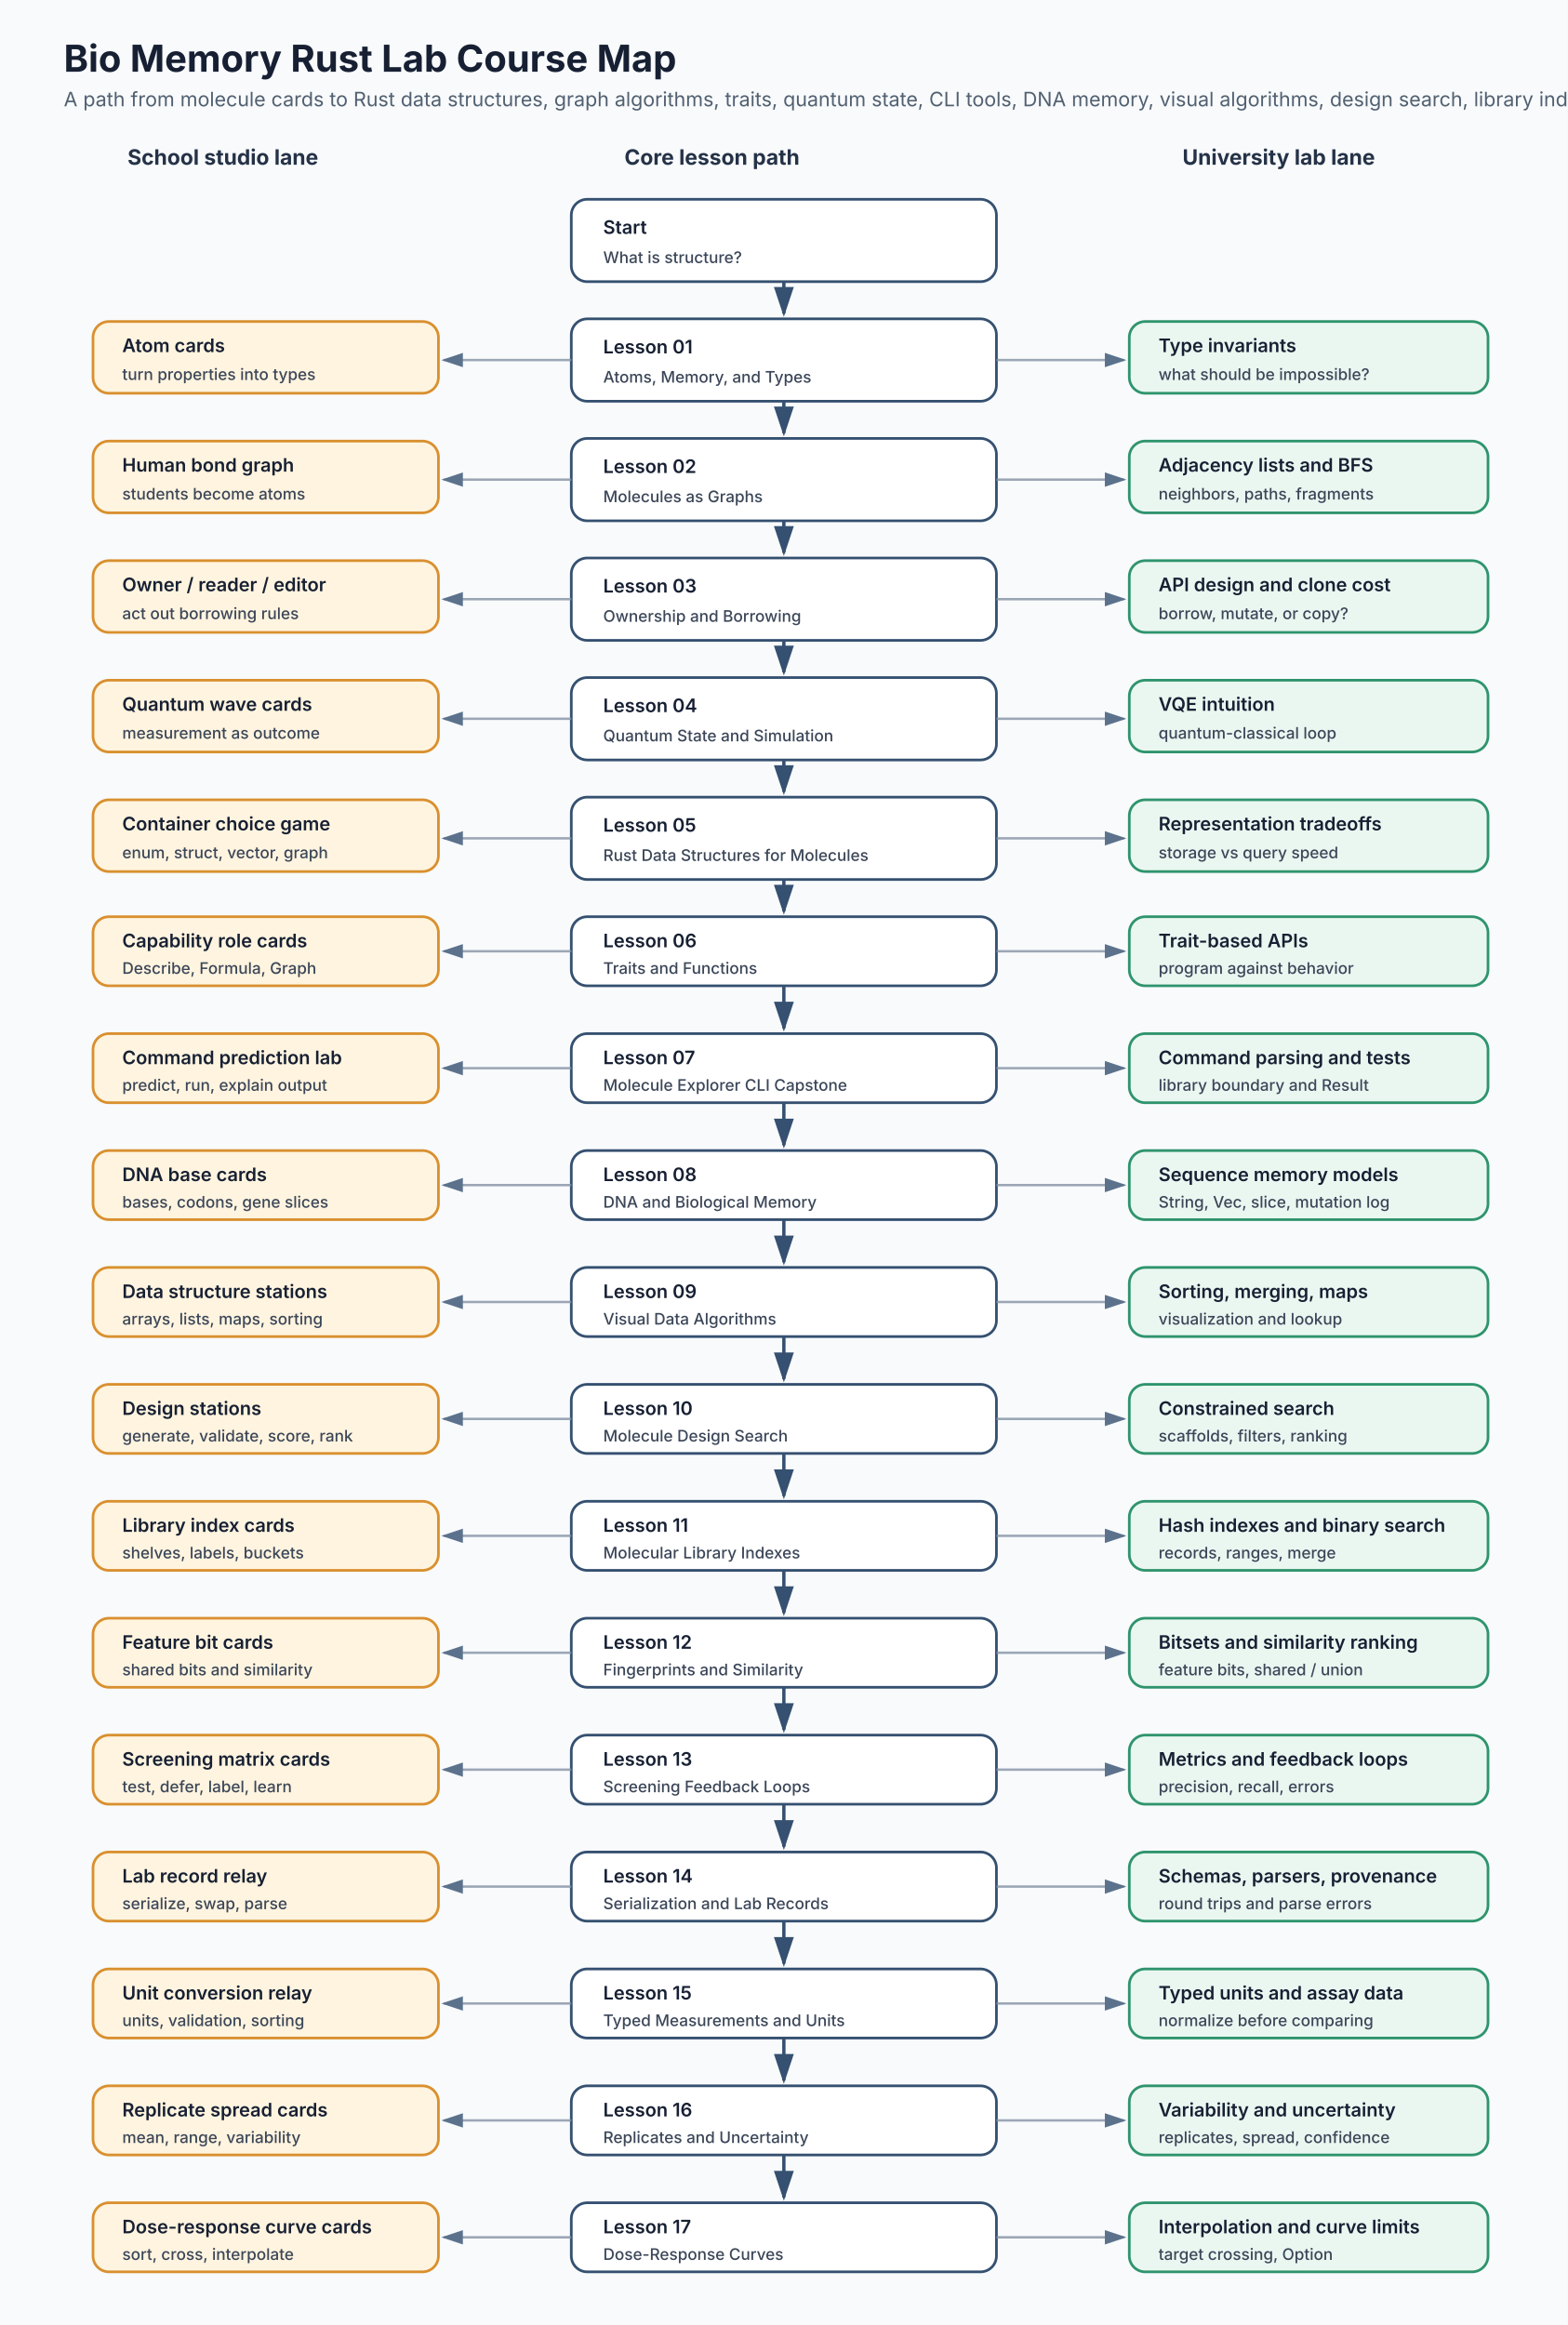
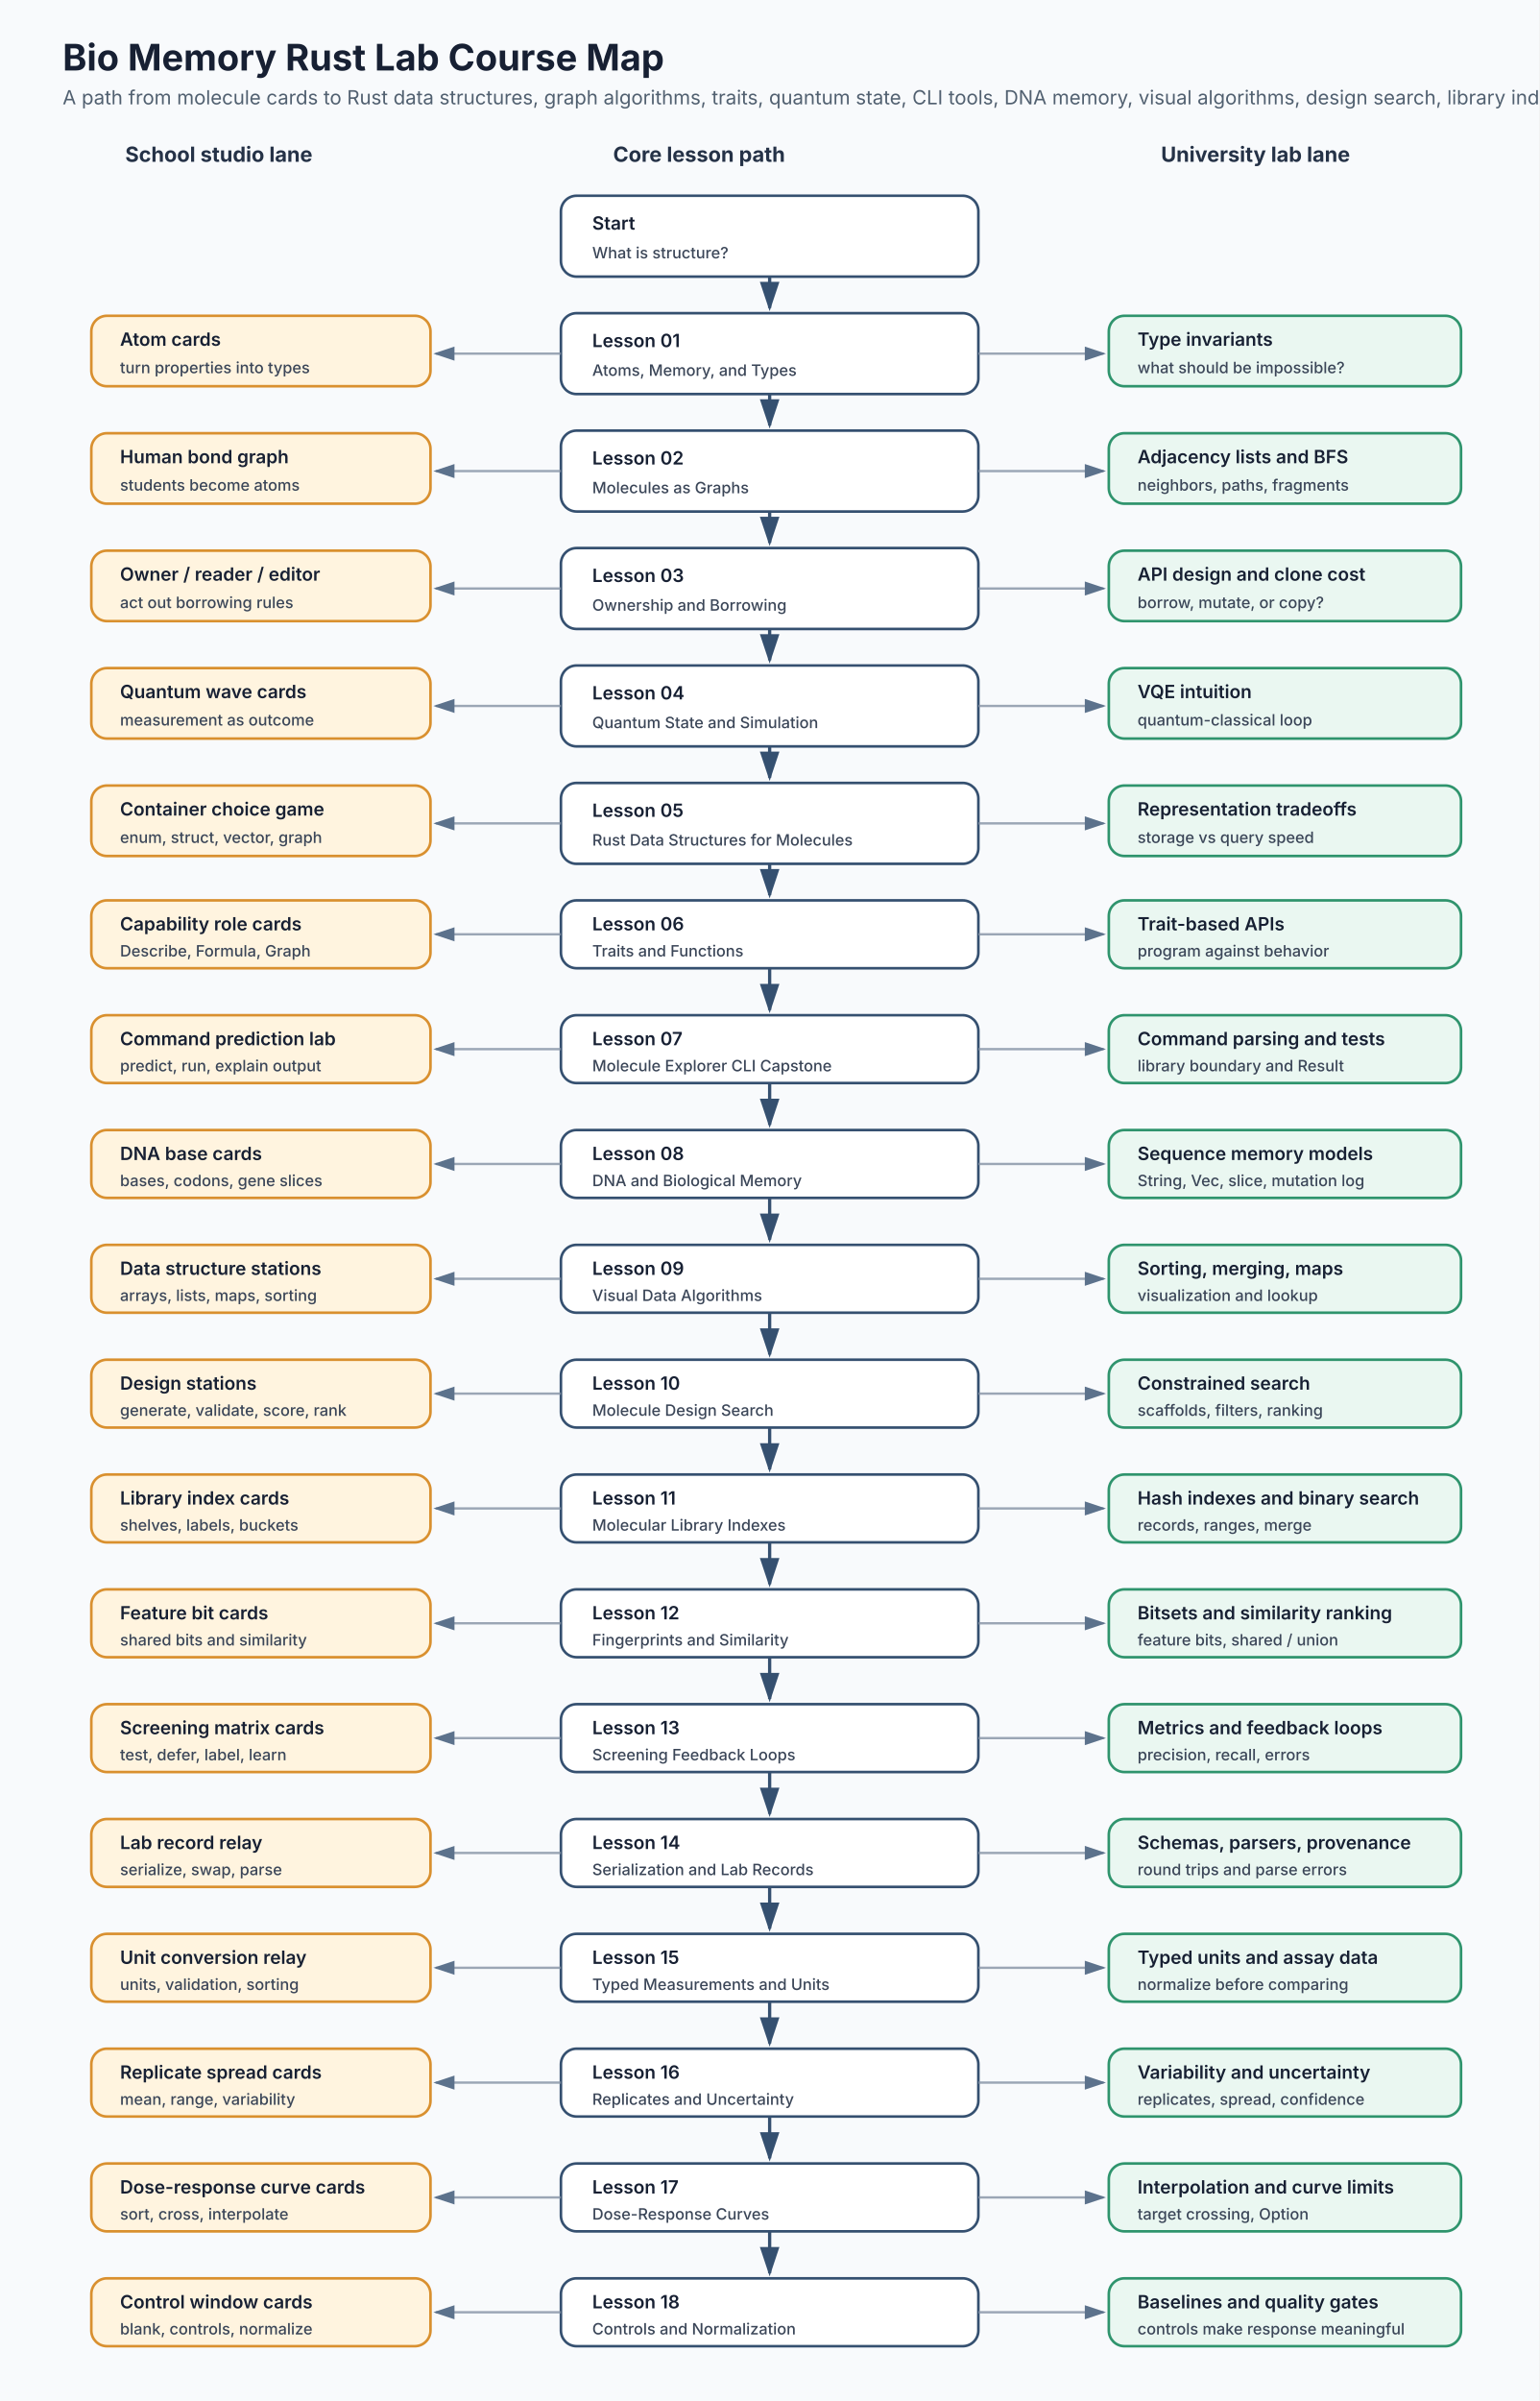
- <svg xmlns="http://www.w3.org/2000/svg" width="1180" height="1750" viewBox="0 0 1180 1750" role="img" aria-labelledby="title desc">
+ <svg xmlns="http://www.w3.org/2000/svg" width="1180" height="1840" viewBox="0 0 1180 1840" role="img" aria-labelledby="title desc">
  <defs>
    <marker id="arrow" markerWidth="10" markerHeight="10" refX="8" refY="3" orient="auto" markerUnits="strokeWidth">
      <path d="M0,0 L0,6 L9,3 z" fill="#355070" />
    </marker>
    <style>
      .bg { fill: #f8fafc; }
      .title { font: 700 28px system-ui, -apple-system, Segoe UI, sans-serif; fill: #172033; }
      .subtitle { font: 400 15px system-ui, -apple-system, Segoe UI, sans-serif; fill: #516070; }
      .lane { font: 700 16px system-ui, -apple-system, Segoe UI, sans-serif; fill: #253247; }
      .box { stroke-width: 2; rx: 12; ry: 12; }
      .lesson { fill: #ffffff; stroke: #355070; }
      .school { fill: #fff4df; stroke: #d9902f; }
      .university { fill: #eaf7f1; stroke: #2f946d; }
      .text { font: 600 14px system-ui, -apple-system, Segoe UI, sans-serif; fill: #172033; }
      .small { font: 500 12px system-ui, -apple-system, Segoe UI, sans-serif; fill: #3b4658; }
      .arrow { stroke: #355070; stroke-width: 2.5; fill: none; marker-end: url(#arrow); }
      .soft-arrow { stroke: #8391a4; stroke-width: 1.8; fill: none; marker-end: url(#arrow); opacity: 0.8; }
    </style>
  </defs>
-   <rect class="bg" width="1180" height="1750" />
+   <rect class="bg" width="1180" height="1840" />
  <text class="title" x="48" y="54">Bio Memory Rust Lab Course Map</text>
-   <text class="subtitle" x="48" y="80">A path from molecule cards to Rust data structures, graph algorithms, traits, quantum state, CLI tools, DNA memory, visual algorithms, design search, library indexes, fingerprints, screening feedback, lab records, typed measurements, uncertainty, and dose-response curves.</text>
+   <text class="subtitle" x="48" y="80">A path from molecule cards to Rust data structures, graph algorithms, traits, quantum state, CLI tools, DNA memory, visual algorithms, design search, library indexes, fingerprints, screening feedback, lab records, typed measurements, uncertainty, dose-response curves, and controls.</text>
  <text class="lane" x="96" y="124">School studio lane</text>
  <text class="lane" x="470" y="124">Core lesson path</text>
  <text class="lane" x="890" y="124">University lab lane</text>
  <rect class="box lesson" x="430" y="150" width="320" height="62" />
  <text class="text" x="454" y="176">Start</text>
  <text class="small" x="454" y="198">What is structure?</text>
  <rect class="box lesson" x="430" y="240" width="320" height="62" />
  <text class="text" x="454" y="266">Lesson 01</text>
  <text class="small" x="454" y="288">Atoms, Memory, and Types</text>
  <rect class="box lesson" x="430" y="330" width="320" height="62" />
  <text class="text" x="454" y="356">Lesson 02</text>
  <text class="small" x="454" y="378">Molecules as Graphs</text>
  <rect class="box lesson" x="430" y="420" width="320" height="62" />
  <text class="text" x="454" y="446">Lesson 03</text>
  <text class="small" x="454" y="468">Ownership and Borrowing</text>
  <rect class="box lesson" x="430" y="510" width="320" height="62" />
  <text class="text" x="454" y="536">Lesson 04</text>
  <text class="small" x="454" y="558">Quantum State and Simulation</text>
  <rect class="box lesson" x="430" y="600" width="320" height="62" />
  <text class="text" x="454" y="626">Lesson 05</text>
  <text class="small" x="454" y="648">Rust Data Structures for Molecules</text>
  <rect class="box lesson" x="430" y="690" width="320" height="52" />
  <text class="text" x="454" y="713">Lesson 06</text>
  <text class="small" x="454" y="733">Traits and Functions</text>
  <rect class="box lesson" x="430" y="778" width="320" height="52" />
  <text class="text" x="454" y="801">Lesson 07</text>
  <text class="small" x="454" y="821">Molecule Explorer CLI Capstone</text>
  <rect class="box lesson" x="430" y="866" width="320" height="52" />
  <text class="text" x="454" y="889">Lesson 08</text>
  <text class="small" x="454" y="909">DNA and Biological Memory</text>
  <rect class="box lesson" x="430" y="954" width="320" height="52" />
  <text class="text" x="454" y="977">Lesson 09</text>
  <text class="small" x="454" y="997">Visual Data Algorithms</text>
  <rect class="box lesson" x="430" y="1042" width="320" height="52" />
  <text class="text" x="454" y="1065">Lesson 10</text>
  <text class="small" x="454" y="1085">Molecule Design Search</text>
  <rect class="box lesson" x="430" y="1130" width="320" height="52" />
  <text class="text" x="454" y="1153">Lesson 11</text>
  <text class="small" x="454" y="1173">Molecular Library Indexes</text>
  <rect class="box lesson" x="430" y="1218" width="320" height="52" />
  <text class="text" x="454" y="1241">Lesson 12</text>
  <text class="small" x="454" y="1261">Fingerprints and Similarity</text>
  <rect class="box lesson" x="430" y="1306" width="320" height="52" />
  <text class="text" x="454" y="1329">Lesson 13</text>
  <text class="small" x="454" y="1349">Screening Feedback Loops</text>
  <rect class="box lesson" x="430" y="1394" width="320" height="52" />
  <text class="text" x="454" y="1417">Lesson 14</text>
  <text class="small" x="454" y="1437">Serialization and Lab Records</text>
  <rect class="box lesson" x="430" y="1482" width="320" height="52" />
  <text class="text" x="454" y="1505">Lesson 15</text>
  <text class="small" x="454" y="1525">Typed Measurements and Units</text>
  <rect class="box lesson" x="430" y="1570" width="320" height="52" />
  <text class="text" x="454" y="1593">Lesson 16</text>
  <text class="small" x="454" y="1613">Replicates and Uncertainty</text>
  <rect class="box lesson" x="430" y="1658" width="320" height="52" />
  <text class="text" x="454" y="1681">Lesson 17</text>
  <text class="small" x="454" y="1701">Dose-Response Curves</text>
+   <rect class="box lesson" x="430" y="1746" width="320" height="52" />
+   <text class="text" x="454" y="1769">Lesson 18</text>
+   <text class="small" x="454" y="1789">Controls and Normalization</text>
  <path class="arrow" d="M590 212 L590 236" />
  <path class="arrow" d="M590 302 L590 326" />
  <path class="arrow" d="M590 392 L590 416" />
  <path class="arrow" d="M590 482 L590 506" />
  <path class="arrow" d="M590 572 L590 596" />
  <path class="arrow" d="M590 662 L590 686" />
  <path class="arrow" d="M590 742 L590 774" />
  <path class="arrow" d="M590 830 L590 862" />
  <path class="arrow" d="M590 918 L590 950" />
  <path class="arrow" d="M590 1006 L590 1038" />
  <path class="arrow" d="M590 1094 L590 1126" />
  <path class="arrow" d="M590 1182 L590 1214" />
  <path class="arrow" d="M590 1270 L590 1302" />
  <path class="arrow" d="M590 1358 L590 1390" />
  <path class="arrow" d="M590 1446 L590 1478" />
  <path class="arrow" d="M590 1534 L590 1566" />
  <path class="arrow" d="M590 1622 L590 1654" />
+   <path class="arrow" d="M590 1710 L590 1742" />
  <rect class="box school" x="70" y="242" width="260" height="54" />
  <text class="text" x="92" y="265">Atom cards</text>
  <text class="small" x="92" y="286">turn properties into types</text>
  <rect class="box school" x="70" y="332" width="260" height="54" />
  <text class="text" x="92" y="355">Human bond graph</text>
  <text class="small" x="92" y="376">students become atoms</text>
  <rect class="box school" x="70" y="422" width="260" height="54" />
  <text class="text" x="92" y="445">Owner / reader / editor</text>
  <text class="small" x="92" y="466">act out borrowing rules</text>
  <rect class="box school" x="70" y="512" width="260" height="54" />
  <text class="text" x="92" y="535">Quantum wave cards</text>
  <text class="small" x="92" y="556">measurement as outcome</text>
  <rect class="box school" x="70" y="602" width="260" height="54" />
  <text class="text" x="92" y="625">Container choice game</text>
  <text class="small" x="92" y="646">enum, struct, vector, graph</text>
  <rect class="box school" x="70" y="690" width="260" height="52" />
  <text class="text" x="92" y="713">Capability role cards</text>
  <text class="small" x="92" y="733">Describe, Formula, Graph</text>
  <rect class="box school" x="70" y="778" width="260" height="52" />
  <text class="text" x="92" y="801">Command prediction lab</text>
  <text class="small" x="92" y="821">predict, run, explain output</text>
  <rect class="box school" x="70" y="866" width="260" height="52" />
  <text class="text" x="92" y="889">DNA base cards</text>
  <text class="small" x="92" y="909">bases, codons, gene slices</text>
  <rect class="box school" x="70" y="954" width="260" height="52" />
  <text class="text" x="92" y="977">Data structure stations</text>
  <text class="small" x="92" y="997">arrays, lists, maps, sorting</text>
  <rect class="box school" x="70" y="1042" width="260" height="52" />
  <text class="text" x="92" y="1065">Design stations</text>
  <text class="small" x="92" y="1085">generate, validate, score, rank</text>
  <rect class="box school" x="70" y="1130" width="260" height="52" />
  <text class="text" x="92" y="1153">Library index cards</text>
  <text class="small" x="92" y="1173">shelves, labels, buckets</text>
  <rect class="box school" x="70" y="1218" width="260" height="52" />
  <text class="text" x="92" y="1241">Feature bit cards</text>
  <text class="small" x="92" y="1261">shared bits and similarity</text>
  <rect class="box school" x="70" y="1306" width="260" height="52" />
  <text class="text" x="92" y="1329">Screening matrix cards</text>
  <text class="small" x="92" y="1349">test, defer, label, learn</text>
  <rect class="box school" x="70" y="1394" width="260" height="52" />
  <text class="text" x="92" y="1417">Lab record relay</text>
  <text class="small" x="92" y="1437">serialize, swap, parse</text>
  <rect class="box school" x="70" y="1482" width="260" height="52" />
  <text class="text" x="92" y="1505">Unit conversion relay</text>
  <text class="small" x="92" y="1525">units, validation, sorting</text>
  <rect class="box school" x="70" y="1570" width="260" height="52" />
  <text class="text" x="92" y="1593">Replicate spread cards</text>
  <text class="small" x="92" y="1613">mean, range, variability</text>
  <rect class="box school" x="70" y="1658" width="260" height="52" />
  <text class="text" x="92" y="1681">Dose-response curve cards</text>
  <text class="small" x="92" y="1701">sort, cross, interpolate</text>
+   <rect class="box school" x="70" y="1746" width="260" height="52" />
+   <text class="text" x="92" y="1769">Control window cards</text>
+   <text class="small" x="92" y="1789">blank, controls, normalize</text>
  <path class="soft-arrow" d="M430 271 L334 271" />
  <path class="soft-arrow" d="M430 361 L334 361" />
  <path class="soft-arrow" d="M430 451 L334 451" />
  <path class="soft-arrow" d="M430 541 L334 541" />
  <path class="soft-arrow" d="M430 631 L334 631" />
  <path class="soft-arrow" d="M430 716 L334 716" />
  <path class="soft-arrow" d="M430 804 L334 804" />
  <path class="soft-arrow" d="M430 892 L334 892" />
  <path class="soft-arrow" d="M430 980 L334 980" />
  <path class="soft-arrow" d="M430 1068 L334 1068" />
  <path class="soft-arrow" d="M430 1156 L334 1156" />
  <path class="soft-arrow" d="M430 1244 L334 1244" />
  <path class="soft-arrow" d="M430 1332 L334 1332" />
  <path class="soft-arrow" d="M430 1420 L334 1420" />
  <path class="soft-arrow" d="M430 1508 L334 1508" />
  <path class="soft-arrow" d="M430 1596 L334 1596" />
  <path class="soft-arrow" d="M430 1684 L334 1684" />
+   <path class="soft-arrow" d="M430 1772 L334 1772" />
  <rect class="box university" x="850" y="242" width="270" height="54" />
  <text class="text" x="872" y="265">Type invariants</text>
  <text class="small" x="872" y="286">what should be impossible?</text>
  <rect class="box university" x="850" y="332" width="270" height="54" />
  <text class="text" x="872" y="355">Adjacency lists and BFS</text>
  <text class="small" x="872" y="376">neighbors, paths, fragments</text>
  <rect class="box university" x="850" y="422" width="270" height="54" />
  <text class="text" x="872" y="445">API design and clone cost</text>
  <text class="small" x="872" y="466">borrow, mutate, or copy?</text>
  <rect class="box university" x="850" y="512" width="270" height="54" />
  <text class="text" x="872" y="535">VQE intuition</text>
  <text class="small" x="872" y="556">quantum-classical loop</text>
  <rect class="box university" x="850" y="602" width="270" height="54" />
  <text class="text" x="872" y="625">Representation tradeoffs</text>
  <text class="small" x="872" y="646">storage vs query speed</text>
  <rect class="box university" x="850" y="690" width="270" height="52" />
  <text class="text" x="872" y="713">Trait-based APIs</text>
  <text class="small" x="872" y="733">program against behavior</text>
  <rect class="box university" x="850" y="778" width="270" height="52" />
  <text class="text" x="872" y="801">Command parsing and tests</text>
  <text class="small" x="872" y="821">library boundary and Result</text>
  <rect class="box university" x="850" y="866" width="270" height="52" />
  <text class="text" x="872" y="889">Sequence memory models</text>
  <text class="small" x="872" y="909">String, Vec, slice, mutation log</text>
  <rect class="box university" x="850" y="954" width="270" height="52" />
  <text class="text" x="872" y="977">Sorting, merging, maps</text>
  <text class="small" x="872" y="997">visualization and lookup</text>
  <rect class="box university" x="850" y="1042" width="270" height="52" />
  <text class="text" x="872" y="1065">Constrained search</text>
  <text class="small" x="872" y="1085">scaffolds, filters, ranking</text>
  <rect class="box university" x="850" y="1130" width="270" height="52" />
  <text class="text" x="872" y="1153">Hash indexes and binary search</text>
  <text class="small" x="872" y="1173">records, ranges, merge</text>
  <rect class="box university" x="850" y="1218" width="270" height="52" />
  <text class="text" x="872" y="1241">Bitsets and similarity ranking</text>
  <text class="small" x="872" y="1261">feature bits, shared / union</text>
  <rect class="box university" x="850" y="1306" width="270" height="52" />
  <text class="text" x="872" y="1329">Metrics and feedback loops</text>
  <text class="small" x="872" y="1349">precision, recall, errors</text>
  <rect class="box university" x="850" y="1394" width="270" height="52" />
  <text class="text" x="872" y="1417">Schemas, parsers, provenance</text>
  <text class="small" x="872" y="1437">round trips and parse errors</text>
  <rect class="box university" x="850" y="1482" width="270" height="52" />
  <text class="text" x="872" y="1505">Typed units and assay data</text>
  <text class="small" x="872" y="1525">normalize before comparing</text>
  <rect class="box university" x="850" y="1570" width="270" height="52" />
  <text class="text" x="872" y="1593">Variability and uncertainty</text>
  <text class="small" x="872" y="1613">replicates, spread, confidence</text>
  <rect class="box university" x="850" y="1658" width="270" height="52" />
  <text class="text" x="872" y="1681">Interpolation and curve limits</text>
  <text class="small" x="872" y="1701">target crossing, Option</text>
+   <rect class="box university" x="850" y="1746" width="270" height="52" />
+   <text class="text" x="872" y="1769">Baselines and quality gates</text>
+   <text class="small" x="872" y="1789">controls make response meaningful</text>
  <path class="soft-arrow" d="M750 271 L846 271" />
  <path class="soft-arrow" d="M750 361 L846 361" />
  <path class="soft-arrow" d="M750 451 L846 451" />
  <path class="soft-arrow" d="M750 541 L846 541" />
  <path class="soft-arrow" d="M750 631 L846 631" />
  <path class="soft-arrow" d="M750 716 L846 716" />
  <path class="soft-arrow" d="M750 804 L846 804" />
  <path class="soft-arrow" d="M750 892 L846 892" />
  <path class="soft-arrow" d="M750 980 L846 980" />
  <path class="soft-arrow" d="M750 1068 L846 1068" />
  <path class="soft-arrow" d="M750 1156 L846 1156" />
  <path class="soft-arrow" d="M750 1244 L846 1244" />
  <path class="soft-arrow" d="M750 1332 L846 1332" />
  <path class="soft-arrow" d="M750 1420 L846 1420" />
  <path class="soft-arrow" d="M750 1508 L846 1508" />
  <path class="soft-arrow" d="M750 1596 L846 1596" />
  <path class="soft-arrow" d="M750 1684 L846 1684" />
+   <path class="soft-arrow" d="M750 1772 L846 1772" />
</svg>
